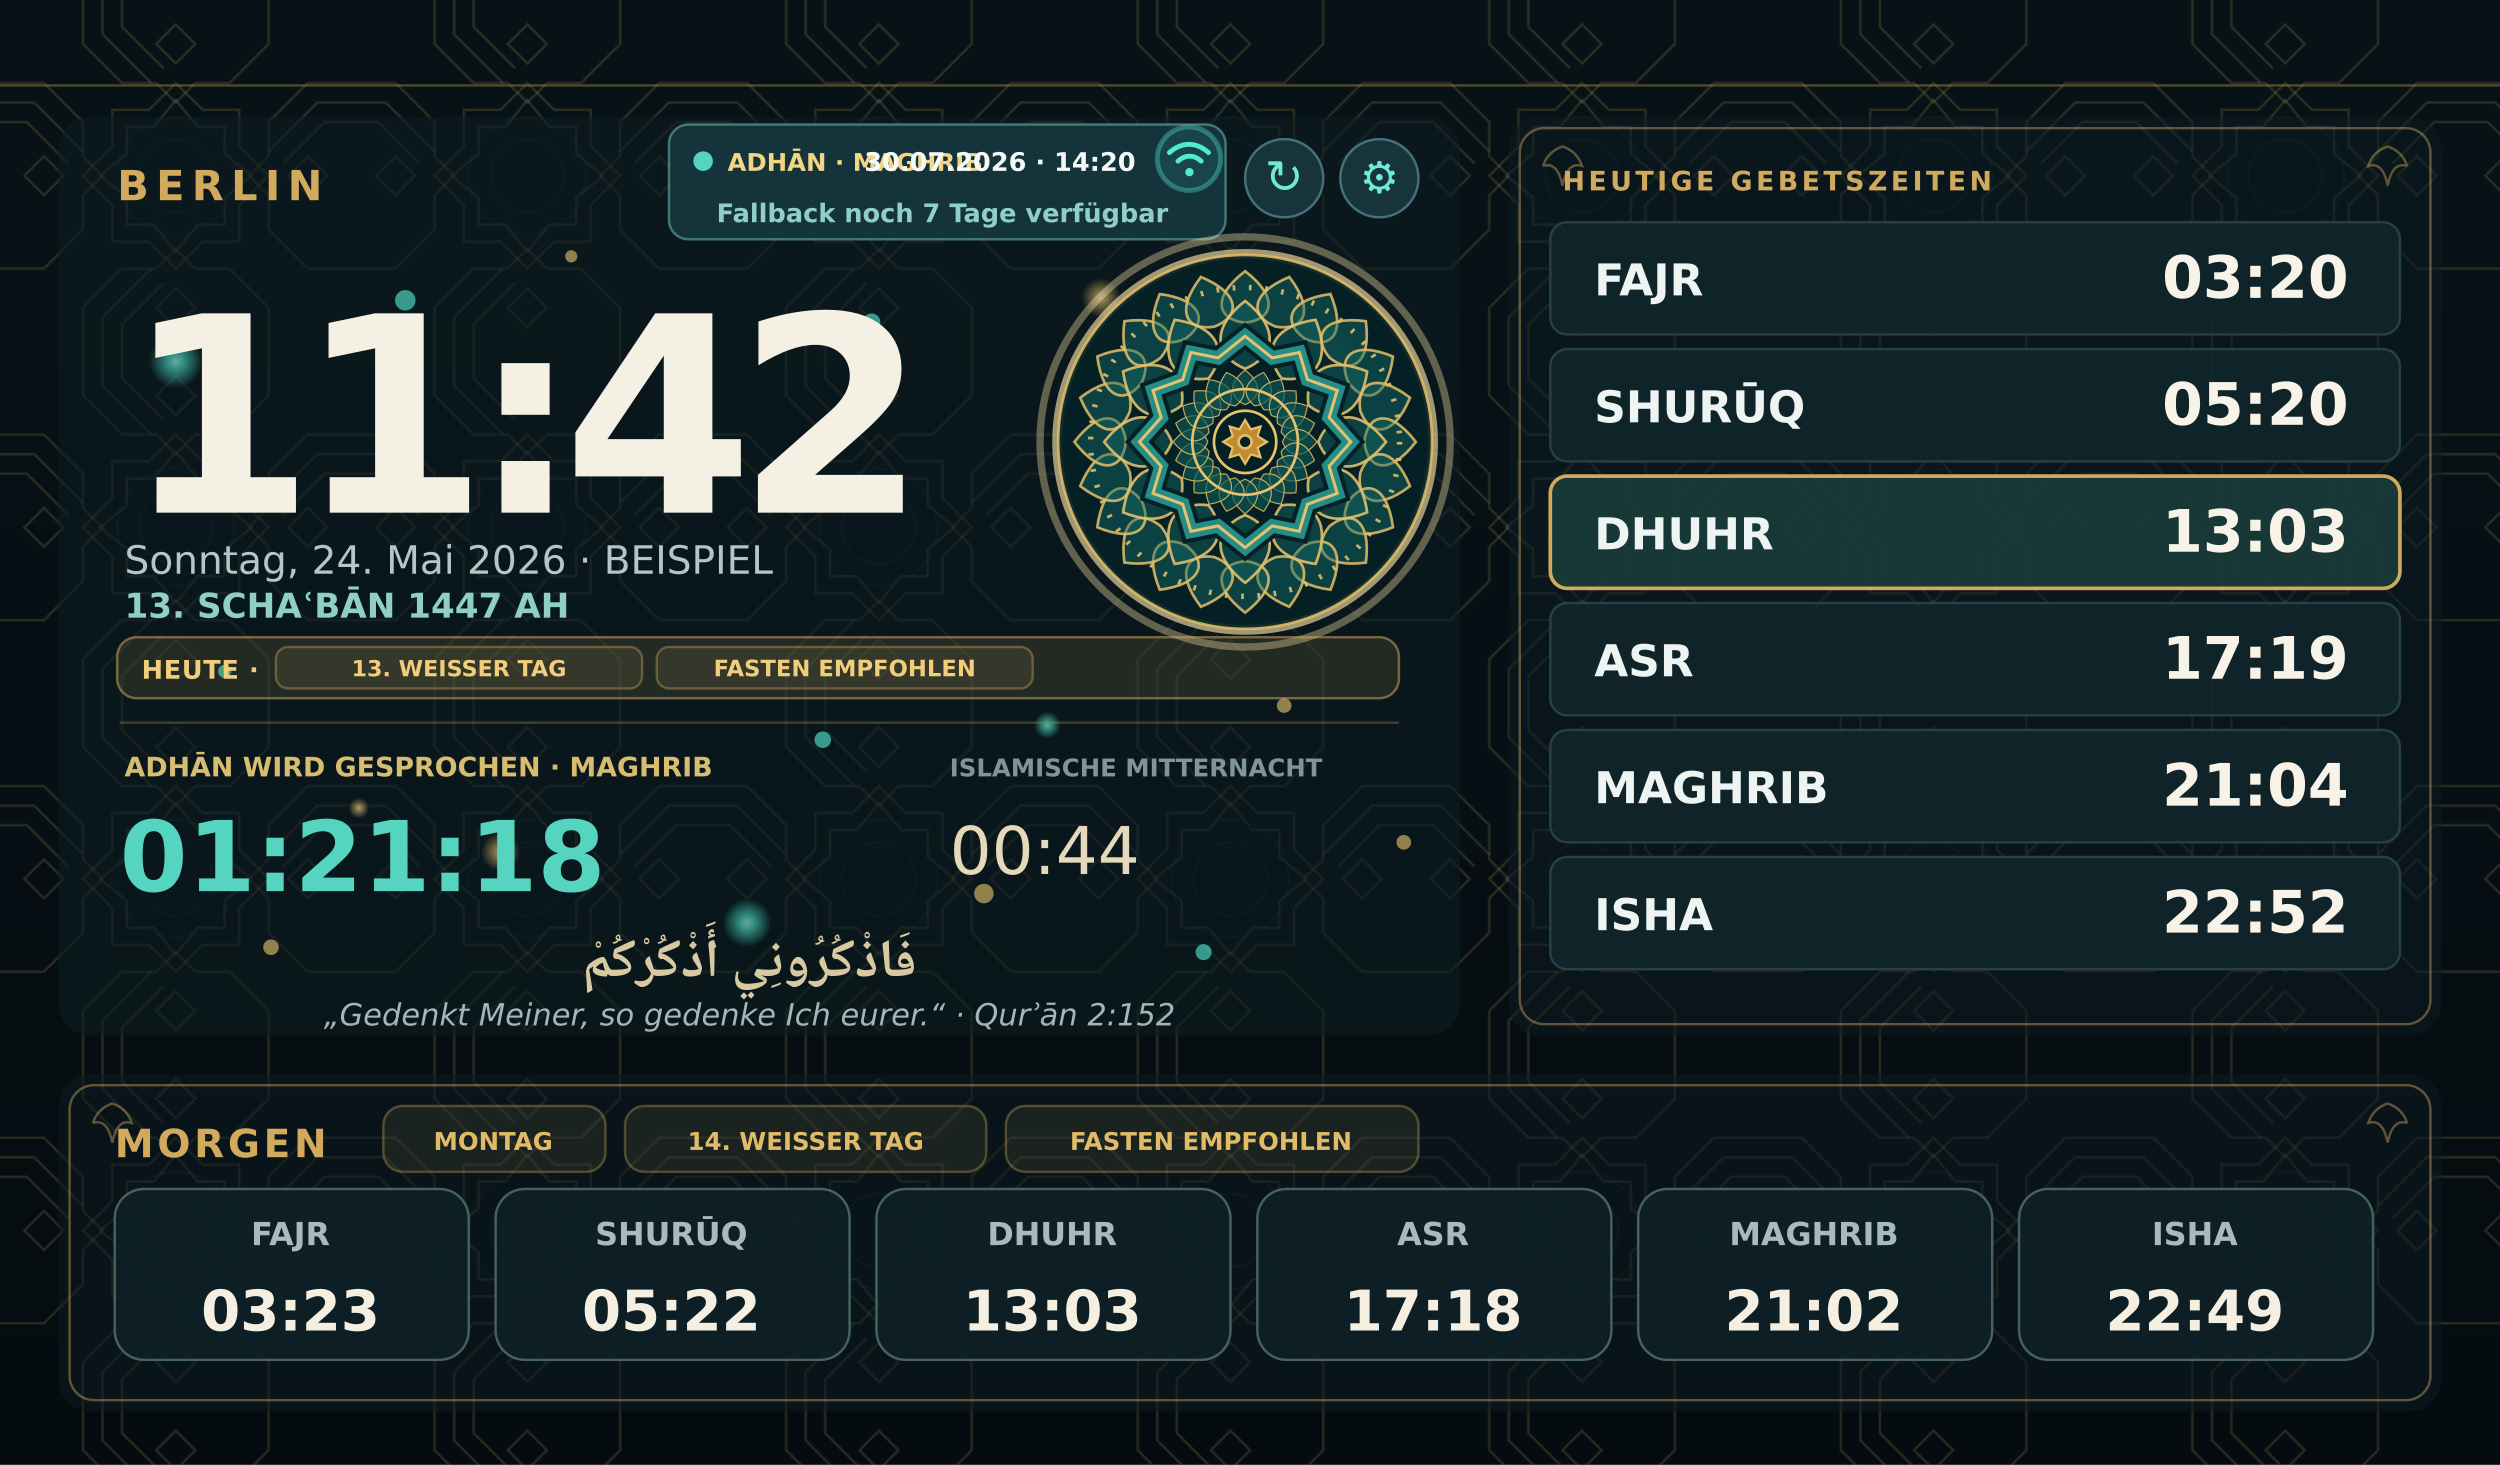
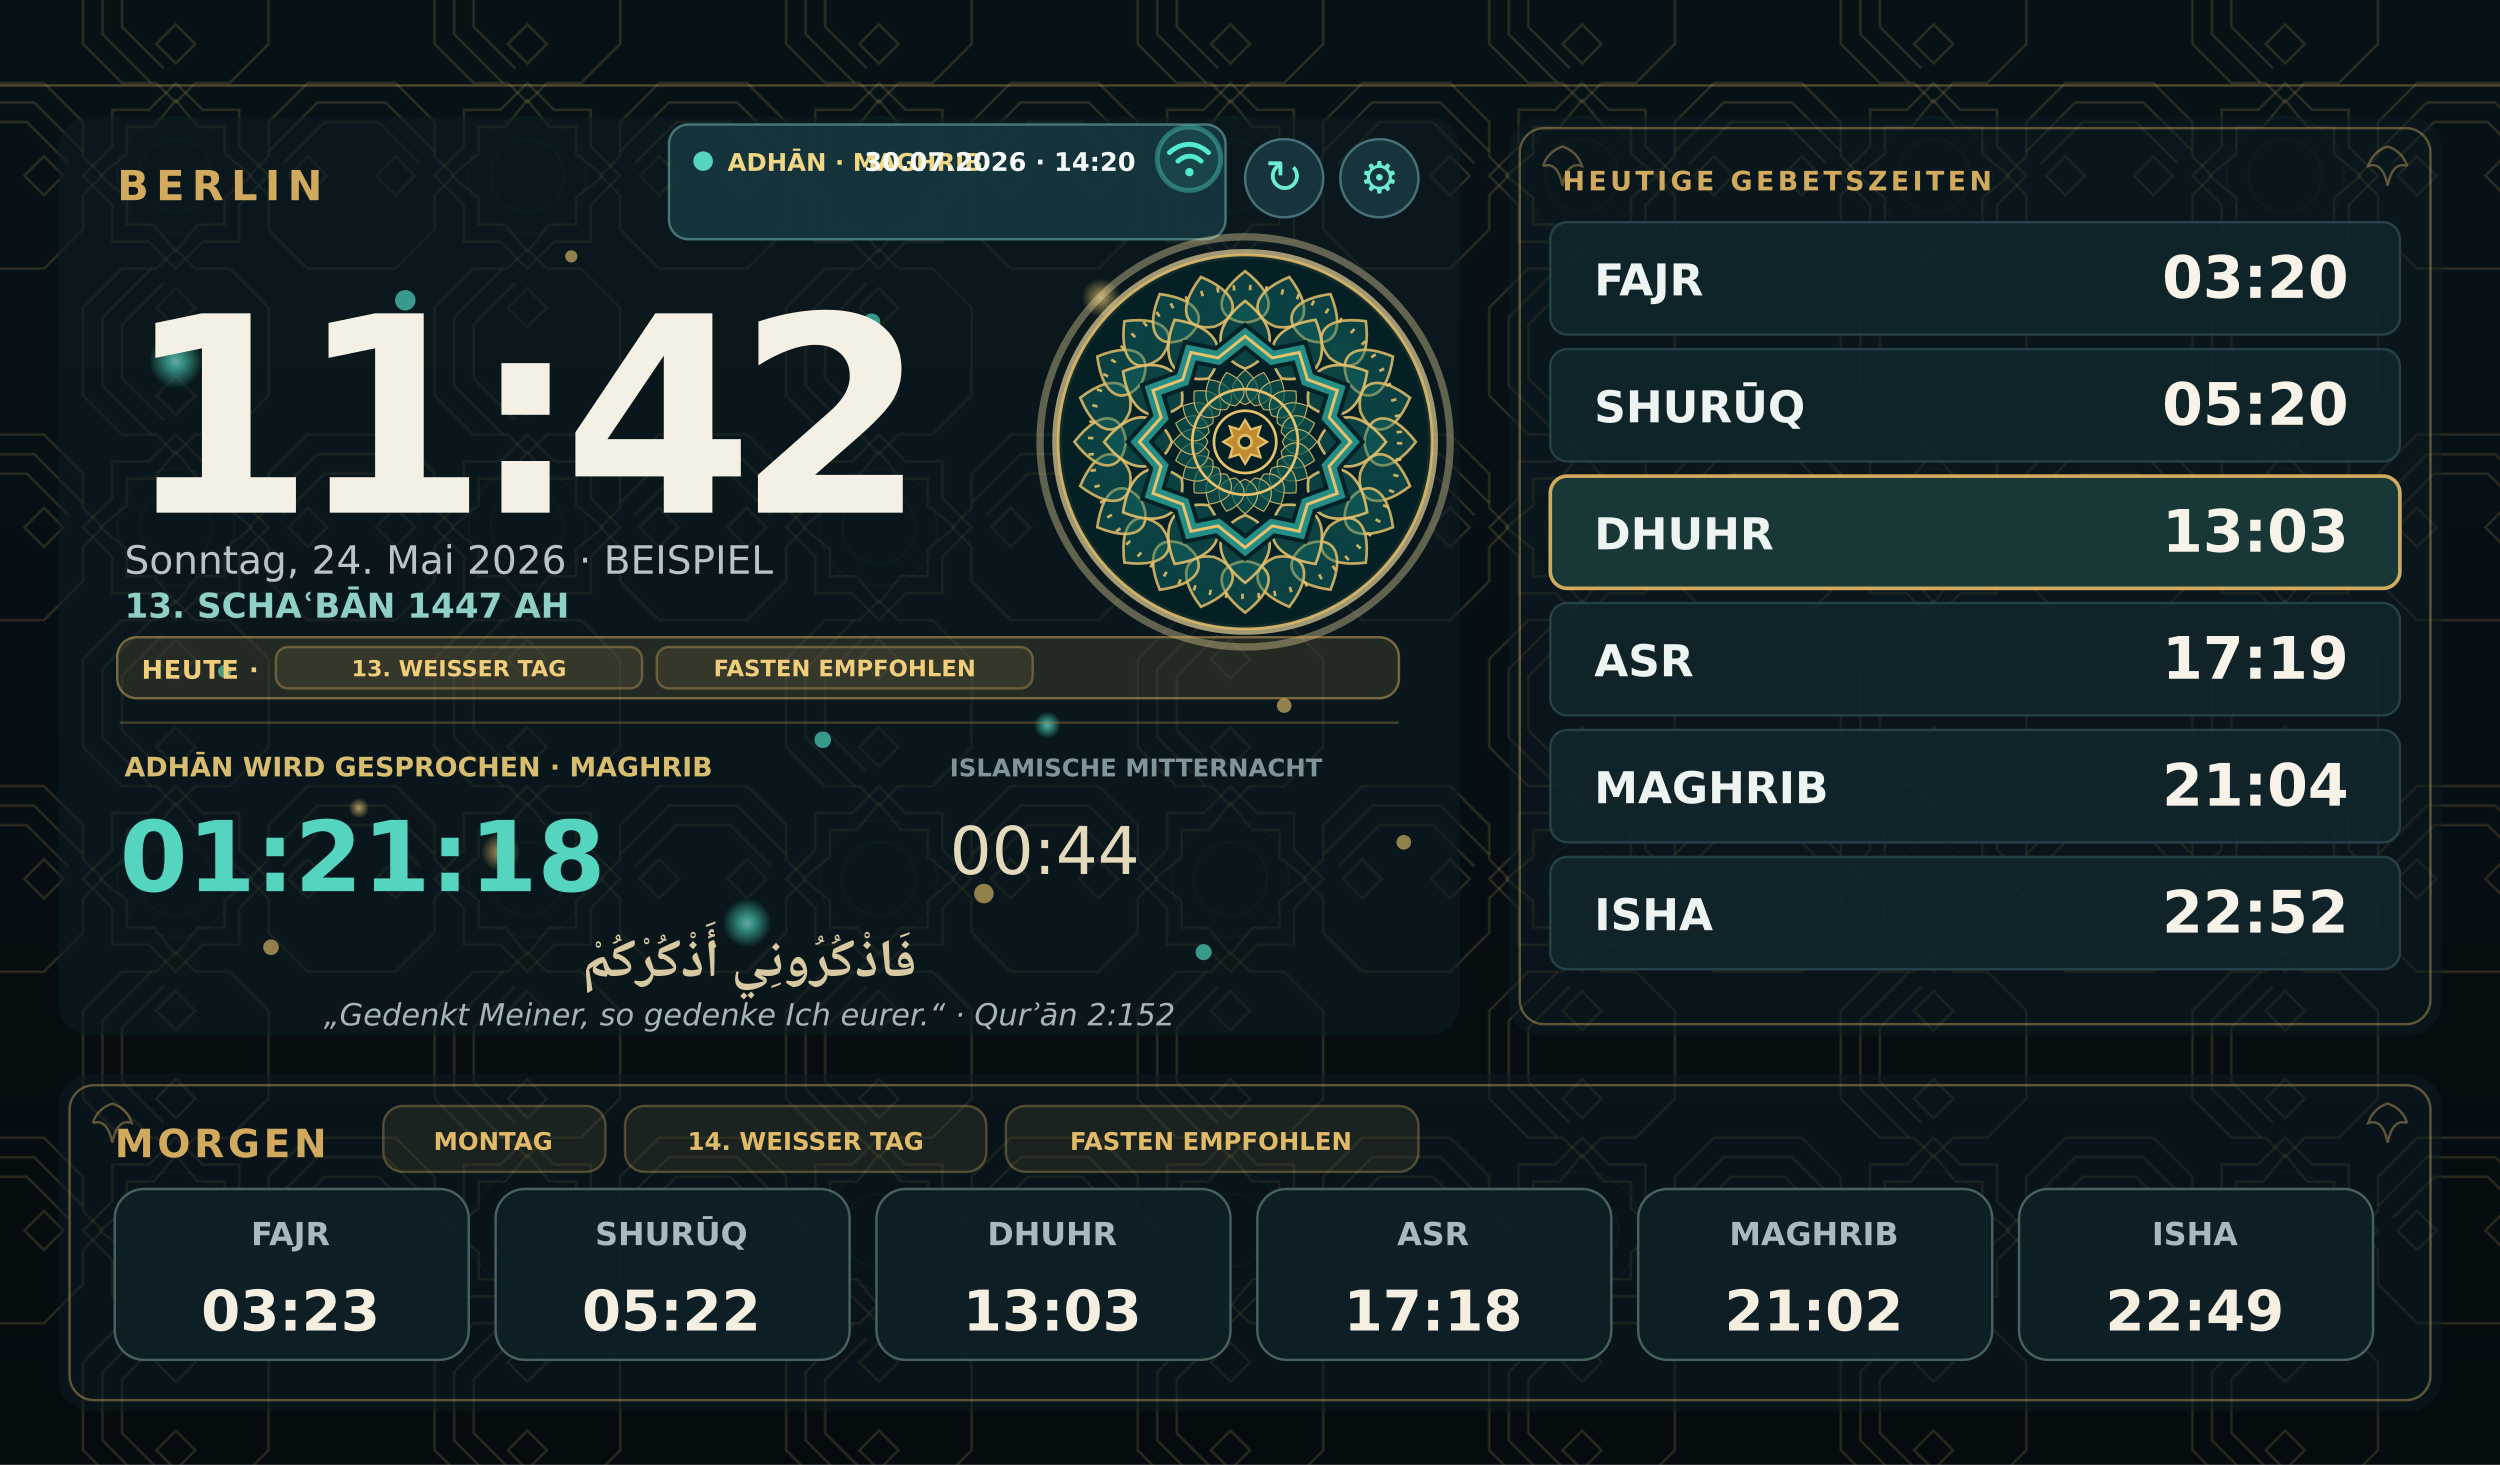
<svg xmlns="http://www.w3.org/2000/svg" width="1024" height="600" viewBox="0 0 1024 600">
  <defs>
    <style>
      .ring-outer { transform-origin: 0 0; animation: ring-cw 126s linear infinite; }
      .ring-middle { transform-origin: 0 0; animation: ring-ccw 148s linear infinite; }
      .ring-inner { transform-origin: 0 0; animation: ring-cw 109s linear infinite; }
      @keyframes ring-cw { to { transform: rotate(360deg); } }
      @keyframes ring-ccw { to { transform: rotate(-360deg); } }
    </style>
    <linearGradient id="bg" x2="0" y2="1">
      <stop stop-color="#071217" />
      <stop offset="1" stop-color="#050c10" />
    </linearGradient>
    <pattern id="arabesque" width="144" height="144" patternUnits="userSpaceOnUse">
      <g fill="none" stroke="#d3ad58" stroke-opacity=".17" stroke-width="1.05">
        <path d="M72 34 83 45 98 45 98 60 110 72 98 84 98 99 83 99 72 110 61 99 46 99 46 84 34 72 46 60 46 45 61 45Z" />
        <path d="M72 41 81 52 92 52 92 63 103 72 92 81 92 92 81 92 72 103 63 92 52 92 52 81 41 72 52 63 52 52 63 52Z" />
        <path d="M0 34H18L34 50V64L42 72 34 80V94L18 110H0M144 34H126L110 50V64L102 72 110 80V94L126 110H144" />
        <path d="M34 0V18L50 34H64L72 42 80 34H94L110 18V0M34 144V126L50 110H64L72 102 80 110H94L110 126V144" />
        <path d="M0 42H14L34 62M0 50H11L28 67M144 42H130L110 62M144 50H133L116 67M42 0V14L62 34M50 0V11L67 28M42 144V130L62 110M50 144V133L67 116" />
        <path d="M72 10 80 18 72 26 64 18ZM72 118 80 126 72 134 64 126ZM10 72 18 64 26 72 18 80ZM118 72 126 64 134 72 126 80Z" />
      </g>
      <g fill="none" stroke="#55d5c0" stroke-opacity=".065" stroke-width=".8">
        <circle cx="72" cy="72" r="24" />
        <circle cx="72" cy="72" r="15" />
      </g>
    </pattern>
    <path id="outerPetal" d="M0-44C10-45 13-53 0-63C-13-53-10-45 0-44Z" />
    <path id="lancet" d="M0-27C10-31 14-41 0-52C-14-41-10-31 0-27Z" />
    <clipPath id="mainCardClip">
      <rect x="24" y="48" width="574" height="376" rx="13" />
    </clipPath>
    <radialGradient id="turquoiseGlow">
      <stop stop-color="#a8fff0" />
      <stop offset=".3" stop-color="#52ead1" stop-opacity=".9" />
      <stop offset="1" stop-color="#52ead1" stop-opacity="0" />
    </radialGradient>
    <radialGradient id="goldGlow">
      <stop stop-color="#fff0b0" />
      <stop offset=".3" stop-color="#e7c16b" stop-opacity=".85" />
      <stop offset="1" stop-color="#e7c16b" stop-opacity="0" />
    </radialGradient>
  </defs>
  <rect width="1024" height="600" fill="url(#bg)" />
  <rect width="1024" height="600" fill="url(#arabesque)" />
  <line x1="0" y1="35" x2="1024" y2="35" stroke="#d1aa5d" stroke-opacity=".35" />
  <rect x="24" y="48" width="574" height="376" rx="13" fill="#0d1d22" fill-opacity=".60" />
  <g fill="#0d1d22" fill-opacity=".50" stroke="none">
    <rect x="618" y="48" width="382" height="376" rx="13" />
    <rect x="24" y="440" width="976" height="138" rx="13" />
  </g>
  <g fill="none" stroke="#d1aa5d" stroke-opacity=".43">
    <rect x="622.5" y="52.5" width="373" height="367" rx="10" />
    <rect x="28.5" y="444.5" width="967" height="129" rx="10" />
    <path d="M632 68q2-6 8-8q6 2 8 8q-6-2-8 8q-2-10-8-8M986 68q-2-6-8-8q-6 2-8 8q6-2 8 8q2-10 8-8M38 460q2-6 8-8q6 2 8 8q-6-2-8 8q-2-10-8-8M986 460q-2-6-8-8q-6 2-8 8q6-2 8 8q2-10 8-8" />
  </g>
  <g clip-path="url(#mainCardClip)" opacity=".62">
    <animate attributeName="opacity" values=".55;.88;.63;1;.55" dur="4.8s" repeatCount="indefinite" />
    <circle cx="72" cy="148" r="11" fill="url(#turquoiseGlow)">
      <animate attributeName="cy" values="148;132;148" dur="9s" repeatCount="indefinite" />
    </circle>
    <circle cx="111" cy="388" r="3.2" fill="#e7c16b">
      <animate attributeName="cy" values="388;369;388" dur="11s" repeatCount="indefinite" />
    </circle>
    <circle cx="166" cy="123" r="4.2" fill="#52ead1">
      <animate attributeName="cy" values="123;108;123" dur="8s" repeatCount="indefinite" />
    </circle>
    <circle cx="205" cy="349" r="8" fill="url(#goldGlow)">
      <animate attributeName="cy" values="349;331;349" dur="10s" repeatCount="indefinite" />
    </circle>
    <circle cx="261" cy="145" r="2.8" fill="#e7c16b">
      <animate attributeName="cy" values="145;130;145" dur="7.5s" repeatCount="indefinite" />
    </circle>
    <circle cx="306" cy="378" r="10" fill="url(#turquoiseGlow)">
      <animate attributeName="cy" values="378;357;378" dur="12s" repeatCount="indefinite" />
    </circle>
    <circle cx="357" cy="132" r="3.6" fill="#52ead1">
      <animate attributeName="cy" values="132;116;132" dur="9.5s" repeatCount="indefinite" />
    </circle>
    <circle cx="403" cy="366" r="4" fill="#e7c16b">
      <animate attributeName="cy" values="366;348;366" dur="8.5s" repeatCount="indefinite" />
    </circle>
    <circle cx="451" cy="122" r="8" fill="url(#goldGlow)">
      <animate attributeName="cy" values="122;106;122" dur="10.5s" repeatCount="indefinite" />
    </circle>
    <circle cx="493" cy="390" r="3.3" fill="#52ead1">
      <animate attributeName="cy" values="390;371;390" dur="9s" repeatCount="indefinite" />
    </circle>
    <circle cx="548" cy="143" r="10" fill="url(#turquoiseGlow)">
      <animate attributeName="cy" values="143;126;143" dur="11.5s" repeatCount="indefinite" />
    </circle>
    <circle cx="575" cy="345" r="3" fill="#e7c16b">
      <animate attributeName="cy" values="345;329;345" dur="8s" repeatCount="indefinite" />
    </circle>
    <g>
      <animate attributeName="opacity" values="0;.62;.18;.82;0" dur="4.8s" repeatCount="indefinite" />
      <circle cx="92" cy="275" r="2.7" fill="#52ead1">
        <animate attributeName="cy" values="281;261;277;252;281" dur="4.8s" repeatCount="indefinite" />
      </circle>
      <circle cx="147" cy="331" r="4.2" fill="url(#goldGlow)">
        <animate attributeName="cy" values="337;311;329;300;337" dur="4.8s" repeatCount="indefinite" />
      </circle>
      <circle cx="234" cy="105" r="2.5" fill="#e7c16b">
        <animate attributeName="cy" values="111;92;106;82;111" dur="4.8s" repeatCount="indefinite" />
      </circle>
      <circle cx="337" cy="303" r="3.4" fill="#52ead1">
        <animate attributeName="cy" values="309;286;302;274;309" dur="4.8s" repeatCount="indefinite" />
      </circle>
      <circle cx="429" cy="297" r="5.5" fill="url(#turquoiseGlow)">
        <animate attributeName="cy" values="303;276;295;264;303" dur="4.8s" repeatCount="indefinite" />
      </circle>
      <circle cx="526" cy="289" r="3" fill="#e7c16b">
        <animate attributeName="cy" values="295;274;289;261;295" dur="4.8s" repeatCount="indefinite" />
      </circle>
    </g>
  </g>
  <g font-family="DejaVu Sans, Arial, sans-serif">
    <text x="48" y="82" fill="#d1aa5d" font-size="17" font-weight="700" letter-spacing="3">BERLIN</text>
    <rect x="274" y="51" width="228" height="47" rx="8" fill="#15363d" fill-opacity=".92" stroke="#68a8a4" stroke-opacity=".62" />
    <circle cx="288" cy="66" r="4" fill="#55d5c0" />
    <text x="298" y="70" fill="#f1d686" font-size="10" font-weight="700">ADHĀN · MAGHRIB</text>
    <text x="354" y="70" fill="#f5faf9" font-size="10.5" font-weight="650">30.07.2026 · 14:20</text>
-     <text x="386" y="91" text-anchor="middle" fill="#8fcfc5" font-size="10.5" font-weight="700">Fallback noch 7 Tage verfügbar</text>
    <g transform="translate(476 54)" fill="none" stroke="#52ead1" stroke-width="2" stroke-linecap="round">
      <rect x="-2" y="-2" width="26" height="26" rx="13" fill="#52ead1" fill-opacity=".10" stroke="#52ead1" stroke-opacity=".36" />
      <path d="M3 8.5c5-4.5 11-4.5 16 0M6.5 12c3-2.7 6.5-2.7 9.5 0" />
      <circle cx="11.2" cy="16.5" r="1.7" fill="#52ead1" stroke="none" />
    </g>
    <rect x="510" y="57" width="32" height="32" rx="16" fill="#17343b" stroke="#46717a" />
    <text x="526" y="79" text-anchor="middle" fill="#6debd7" font-size="19">↻</text>
    <rect x="549" y="57" width="32" height="32" rx="16" fill="#17343b" stroke="#46717a" />
    <text x="565" y="79" text-anchor="middle" fill="#6debd7" font-size="18">⚙</text>
    <text x="51" y="210" fill="#f5f0e4" font-size="112" font-weight="700" letter-spacing="-7">11:42</text>
    <g transform="translate(510 181)" fill="none" stroke="#ffe9aa">
      <circle r="77" opacity=".62" stroke-width="4">
        <animate attributeName="r" values="73;84;76;89;73" dur="4.8s" repeatCount="indefinite" />
        <animate attributeName="opacity" values=".28;.85;.38;1;.28" dur="4.8s" repeatCount="indefinite" />
      </circle>
      <circle r="84" opacity=".36" stroke-width="3">
        <animate attributeName="r" values="80;92;83;98;80" dur="4.8s" repeatCount="indefinite" />
        <animate attributeName="opacity" values=".14;.58;.22;.72;.14" dur="4.8s" repeatCount="indefinite" />
      </circle>
    </g>
    <g transform="translate(510 181) scale(1.11)" fill="none">
      <animateTransform attributeName="transform" additive="sum" type="scale" values="1;1.035;1.012;1.05;1" dur="4.8s" repeatCount="indefinite" />
      <circle r="69" fill="#052126" fill-opacity=".91" stroke="#e2bd68" stroke-opacity=".86" />
      <g class="ring-outer">
        <g fill="#146c67" fill-opacity=".44" stroke="#e2bd68" stroke-opacity=".86">
          <use href="#outerPetal" />
          <use href="#outerPetal" transform="rotate(15)" />
          <use href="#outerPetal" transform="rotate(30)" />
          <use href="#outerPetal" transform="rotate(45)" />
          <use href="#outerPetal" transform="rotate(60)" />
          <use href="#outerPetal" transform="rotate(75)" />
          <use href="#outerPetal" transform="rotate(90)" />
          <use href="#outerPetal" transform="rotate(105)" />
          <use href="#outerPetal" transform="rotate(120)" />
          <use href="#outerPetal" transform="rotate(135)" />
          <use href="#outerPetal" transform="rotate(150)" />
          <use href="#outerPetal" transform="rotate(165)" />
          <use href="#outerPetal" transform="rotate(180)" />
          <use href="#outerPetal" transform="rotate(195)" />
          <use href="#outerPetal" transform="rotate(210)" />
          <use href="#outerPetal" transform="rotate(225)" />
          <use href="#outerPetal" transform="rotate(240)" />
          <use href="#outerPetal" transform="rotate(255)" />
          <use href="#outerPetal" transform="rotate(270)" />
          <use href="#outerPetal" transform="rotate(285)" />
          <use href="#outerPetal" transform="rotate(300)" />
          <use href="#outerPetal" transform="rotate(315)" />
          <use href="#outerPetal" transform="rotate(330)" />
          <use href="#outerPetal" transform="rotate(345)" />
        </g>
        <circle r="57" stroke="#e7c16b" stroke-opacity=".88" stroke-dasharray="1 5" stroke-width="2" />
      </g>
      <g class="ring-middle">
        <g fill="#146c67" fill-opacity=".44" stroke="#e7c16b" stroke-opacity=".88">
          <use href="#lancet" />
          <use href="#lancet" transform="rotate(30)" />
          <use href="#lancet" transform="rotate(60)" />
          <use href="#lancet" transform="rotate(90)" />
          <use href="#lancet" transform="rotate(120)" />
          <use href="#lancet" transform="rotate(150)" />
          <use href="#lancet" transform="rotate(180)" />
          <use href="#lancet" transform="rotate(210)" />
          <use href="#lancet" transform="rotate(240)" />
          <use href="#lancet" transform="rotate(270)" />
          <use href="#lancet" transform="rotate(300)" />
          <use href="#lancet" transform="rotate(330)" />
        </g>
        <path d="M0-39 10-31 20-33 23-23 34-19 31-9 39 0 31 9 34 19 23 23 20 33 10 31 0 39-10 31-20 33-23 23-34 19-31 9-39 0-31-9-34-19-23-23-20-33-10-31Z" stroke="#052126" stroke-width="8" />
        <path d="M0-39 10-31 20-33 23-23 34-19 31-9 39 0 31 9 34 19 23 23 20 33 10 31 0 39-10 31-20 33-23 23-34 19-31 9-39 0-31-9-34-19-23-23-20-33-10-31Z" stroke="#248e86" stroke-width="5" />
        <path d="M0-39 10-31 20-33 23-23 34-19 31-9 39 0 31 9 34 19 23 23 20 33 10 31 0 39-10 31-20 33-23 23-34 19-31 9-39 0-31-9-34-19-23-23-20-33-10-31Z" stroke="#e7c16b" stroke-width="1.1" />
      </g>
      <g class="ring-inner">
        <g fill="#0d5552" fill-opacity=".67" stroke="#e2bd68" stroke-opacity=".86" stroke-width=".85">
          <use href="#lancet" transform="scale(.51)" />
          <use href="#lancet" transform="rotate(15) scale(.51)" />
          <use href="#lancet" transform="rotate(30) scale(.51)" />
          <use href="#lancet" transform="rotate(45) scale(.51)" />
          <use href="#lancet" transform="rotate(60) scale(.51)" />
          <use href="#lancet" transform="rotate(75) scale(.51)" />
          <use href="#lancet" transform="rotate(90) scale(.51)" />
          <use href="#lancet" transform="rotate(105) scale(.51)" />
          <use href="#lancet" transform="rotate(120) scale(.51)" />
          <use href="#lancet" transform="rotate(135) scale(.51)" />
          <use href="#lancet" transform="rotate(150) scale(.51)" />
          <use href="#lancet" transform="rotate(165) scale(.51)" />
          <use href="#lancet" transform="rotate(180) scale(.51)" />
          <use href="#lancet" transform="rotate(195) scale(.51)" />
          <use href="#lancet" transform="rotate(210) scale(.51)" />
          <use href="#lancet" transform="rotate(225) scale(.51)" />
          <use href="#lancet" transform="rotate(240) scale(.51)" />
          <use href="#lancet" transform="rotate(255) scale(.51)" />
          <use href="#lancet" transform="rotate(270) scale(.51)" />
          <use href="#lancet" transform="rotate(285) scale(.51)" />
          <use href="#lancet" transform="rotate(300) scale(.51)" />
          <use href="#lancet" transform="rotate(315) scale(.51)" />
          <use href="#lancet" transform="rotate(330) scale(.51)" />
          <use href="#lancet" transform="rotate(345) scale(.51)" />
        </g>
        <circle r="19.5" stroke="#e7c16b" />
        <circle r="11.5" stroke="#e7c16b" />
        <path d="M0-8.1 2.1-4.6 5.7-5.7 4.6-2.1 8.1 0 4.6 2.1 5.7 5.7 2.1 4.6 0 8.1-2.1 4.6-5.7 5.7-4.6 2.1-8.1 0-4.6-2.1-5.7-5.7-2.1-4.6Z" fill="#c08b31" stroke="#e7c16b" stroke-width=".8" />
        <circle r="2.4" fill="#052126" stroke="#e2bd68" />
      </g>
    </g>
    <text x="51" y="235" fill="#b7c5c8" font-size="16">Sonntag, 24. Mai 2026 · BEISPIEL</text>
    <text x="51" y="253" fill="#8fcfc5" font-size="14" font-weight="600">13. SCHAʿBĀN 1447 AH</text>
    <rect x="48" y="261" width="525" height="25" rx="8" fill="#d1aa5d" fill-opacity=".13" stroke="#d1aa5d" stroke-opacity=".52" />
    <text x="58" y="278" fill="#f0ce7b" font-size="10.5" font-weight="800" letter-spacing=".25">HEUTE ·</text>
    <rect x="113" y="265" width="150" height="17" rx="5" fill="#d1aa5d" fill-opacity=".10" stroke="#d1aa5d" stroke-opacity=".38" />
    <text x="188" y="277" text-anchor="middle" fill="#f0ce7b" font-size="9.1" font-weight="800">13. WEISSER TAG</text>
    <rect x="269" y="265" width="154" height="17" rx="5" fill="#d1aa5d" fill-opacity=".10" stroke="#d1aa5d" stroke-opacity=".38" />
    <text x="346" y="277" text-anchor="middle" fill="#f0ce7b" font-size="9.3" font-weight="800">FASTEN EMPFOHLEN</text>
    <line x1="49" y1="296" x2="573" y2="296" stroke="#a88748" stroke-opacity=".35" />
    <text x="51" y="318" fill="#d8bd70" font-size="11" font-weight="700">ADHĀN WIRD GESPROCHEN · MAGHRIB</text>
    <text x="49" y="365" fill="#55d5c0" font-size="40" font-weight="700">01:21:18</text>
    <text x="389" y="318" fill="#80959b" font-size="10" font-weight="700">ISLAMISCHE MITTERNACHT</text>
    <text x="389" y="358" fill="#e5d9bc" font-size="27">00:44</text>
    <text x="307" y="400" text-anchor="middle" direction="rtl" fill="#d9c9a2" font-family="Noto Naskh Arabic, serif" font-size="22" font-weight="600">فَاذْكُرُونِي أَذْكُرْكُمْ</text>
    <text x="307" y="420" text-anchor="middle" fill="#a6b5b9" font-size="12.5" font-weight="500" font-style="italic">„Gedenkt Meiner, so gedenke Ich eurer.“ · Qurʾān 2:152</text>
    <text x="640" y="78" fill="#d1aa5d" font-size="11" font-weight="700" letter-spacing="1.4">HEUTIGE GEBETSZEITEN</text>
    <g font-size="18" font-weight="600">
      <g fill="#10262c" fill-opacity=".88" stroke="#264048">
        <rect x="635" y="91" width="348" height="46" rx="7" />
        <rect x="635" y="143" width="348" height="46" rx="7" />
        <rect x="635" y="247" width="348" height="46" rx="7" />
        <rect x="635" y="299" width="348" height="46" rx="7" />
        <rect x="635" y="351" width="348" height="46" rx="7" />
      </g>
      <rect x="635" y="195" width="348" height="46" rx="7" fill="#183b39" fill-opacity=".92" stroke="#d1aa5d" stroke-width="1.5" />
      <g fill="#edf4f2">
        <text x="653" y="121">FAJR</text>
        <text x="653" y="173">SHURŪQ</text>
        <text x="653" y="225">DHUHR</text>
        <text x="653" y="277">ASR</text>
        <text x="653" y="329">MAGHRIB</text>
        <text x="653" y="381">ISHA</text>
      </g>
      <g fill="#f8f3e8" font-size="24" font-weight="700" text-anchor="end">
        <text x="962" y="122">03:20</text>
        <text x="962" y="174">05:20</text>
        <text x="962" y="226">13:03</text>
        <text x="962" y="278">17:19</text>
        <text x="962" y="330">21:04</text>
        <text x="962" y="382">22:52</text>
      </g>
    </g>
    <text x="47" y="474" fill="#d1aa5d" font-size="16" font-weight="800" letter-spacing="1.5">MORGEN</text>
    <rect x="157" y="453" width="91" height="27" rx="8" fill="#d1aa5d" fill-opacity=".10" stroke="#d1aa5d" stroke-opacity=".34" />
    <text x="202" y="471" text-anchor="middle" fill="#e1bb67" font-size="10" font-weight="800">MONTAG</text>
    <rect x="256" y="453" width="148" height="27" rx="8" fill="#d1aa5d" fill-opacity=".10" stroke="#d1aa5d" stroke-opacity=".34" />
    <text x="330" y="471" text-anchor="middle" fill="#e1bb67" font-size="10" font-weight="800">14. WEISSER TAG</text>
    <rect x="412" y="453" width="169" height="27" rx="8" fill="#d1aa5d" fill-opacity=".10" stroke="#d1aa5d" stroke-opacity=".34" />
    <text x="496" y="471" text-anchor="middle" fill="#e1bb67" font-size="10" font-weight="800">FASTEN EMPFOHLEN</text>
    <g text-anchor="middle">
      <g fill="#0e2127" fill-opacity=".9" stroke="#47615e">
        <rect x="47" y="487" width="145" height="70" rx="12" />
        <rect x="203" y="487" width="145" height="70" rx="12" />
        <rect x="359" y="487" width="145" height="70" rx="12" />
        <rect x="515" y="487" width="145" height="70" rx="12" />
        <rect x="671" y="487" width="145" height="70" rx="12" />
        <rect x="827" y="487" width="145" height="70" rx="12" />
      </g>
      <g fill="#a8babf" font-size="13" font-weight="800">
        <text x="119" y="510">FAJR</text>
        <text x="275" y="510">SHURŪQ</text>
        <text x="431" y="510">DHUHR</text>
        <text x="587" y="510">ASR</text>
        <text x="743" y="510">MAGHRIB</text>
        <text x="899" y="510">ISHA</text>
      </g>
      <g fill="#f5efe1" font-size="23" font-weight="800">
        <text x="119" y="545">03:23</text>
        <text x="275" y="545">05:22</text>
        <text x="431" y="545">13:03</text>
        <text x="587" y="545">17:18</text>
        <text x="743" y="545">21:02</text>
        <text x="899" y="545">22:49</text>
      </g>
    </g>
  </g>
</svg>
